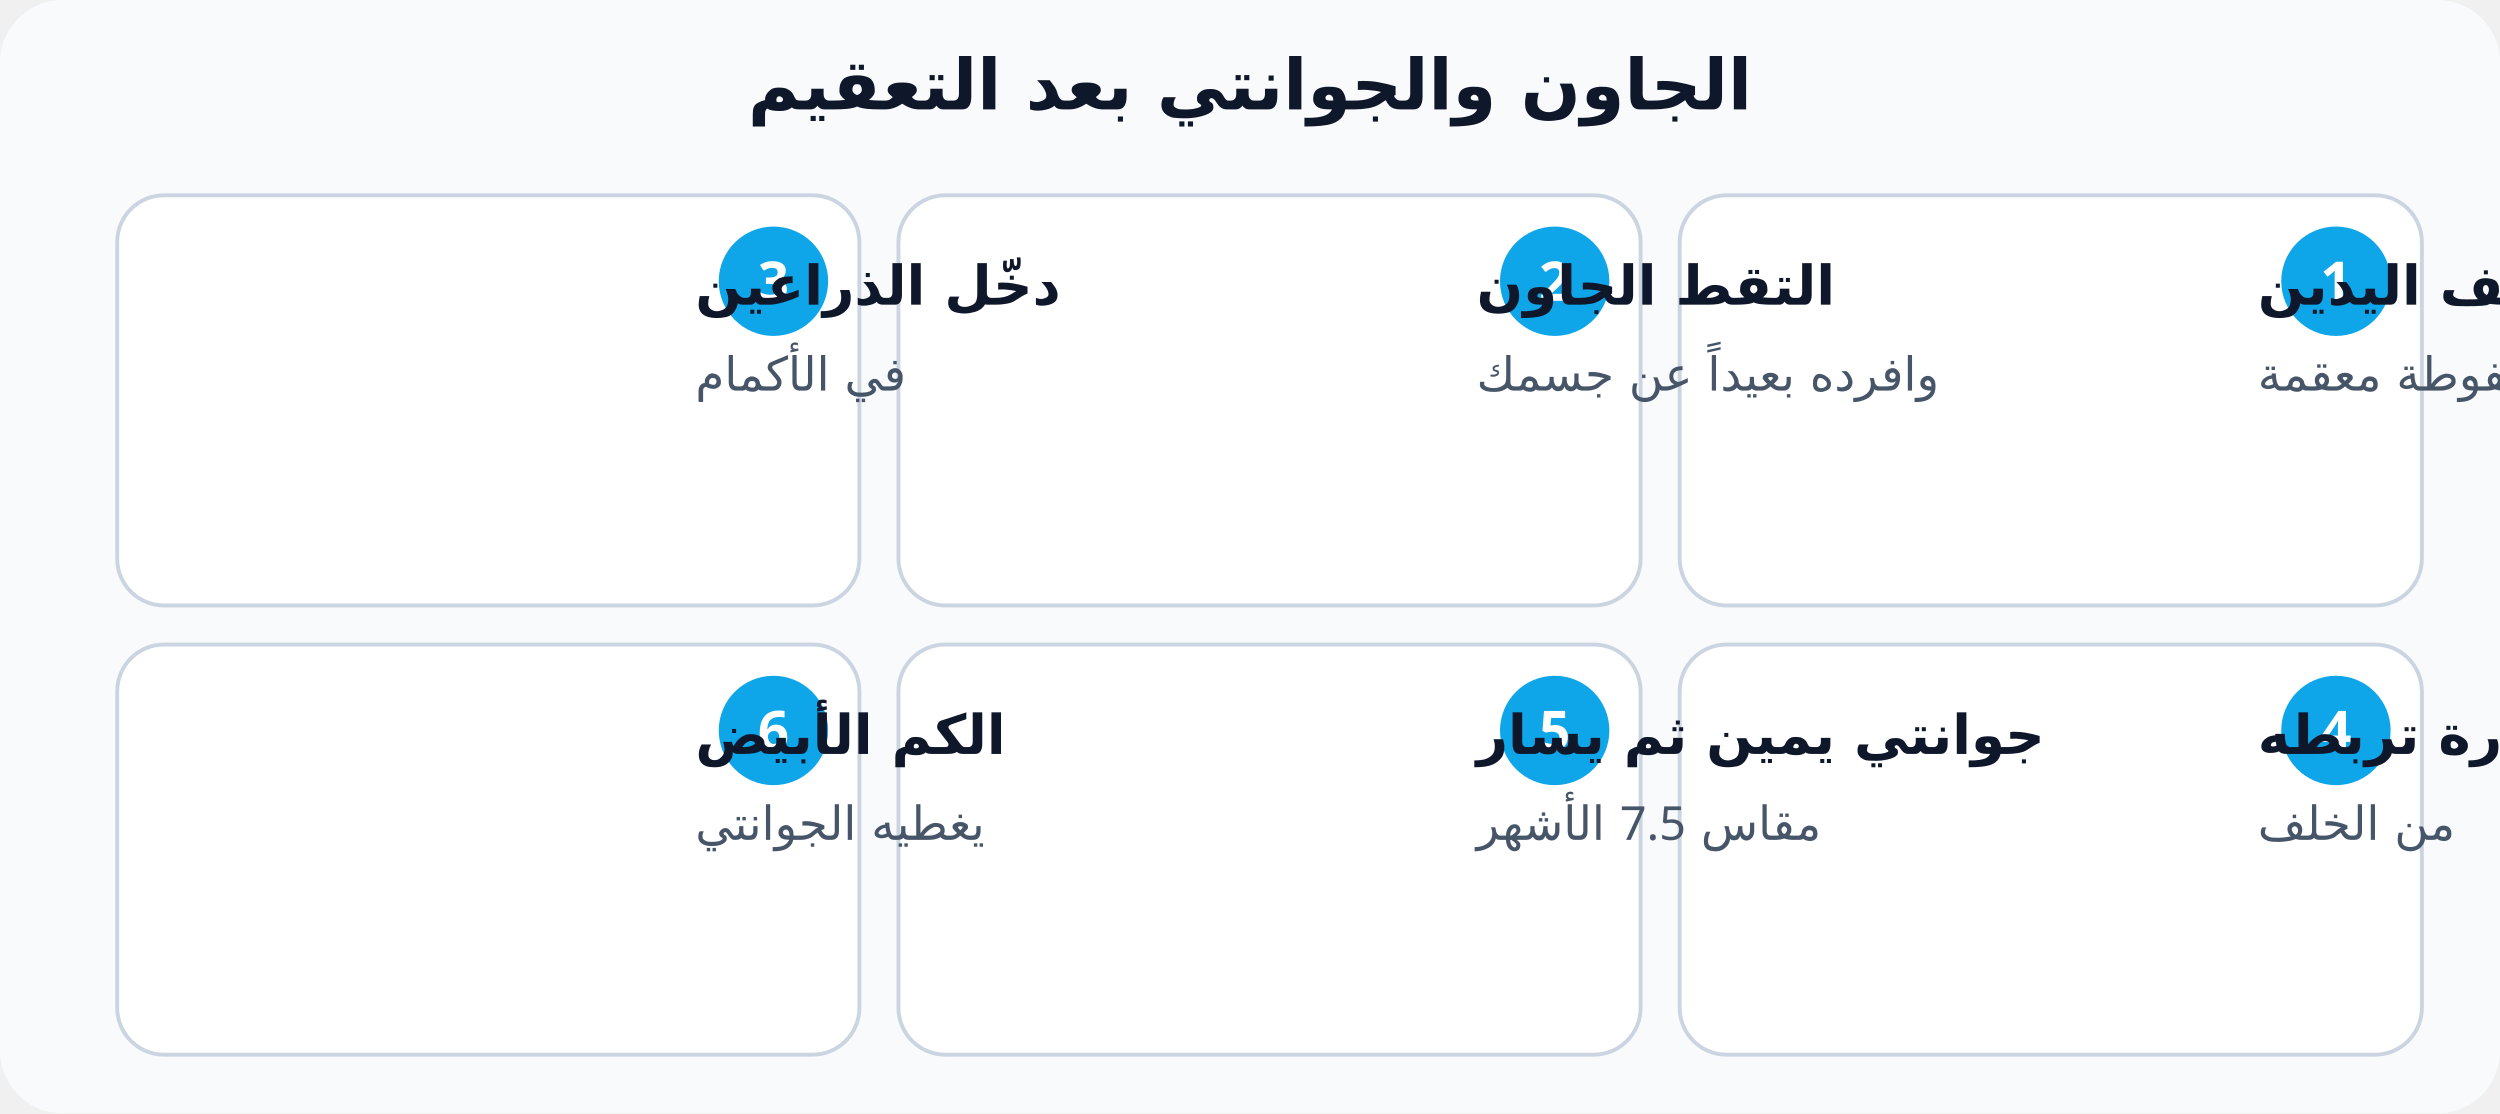
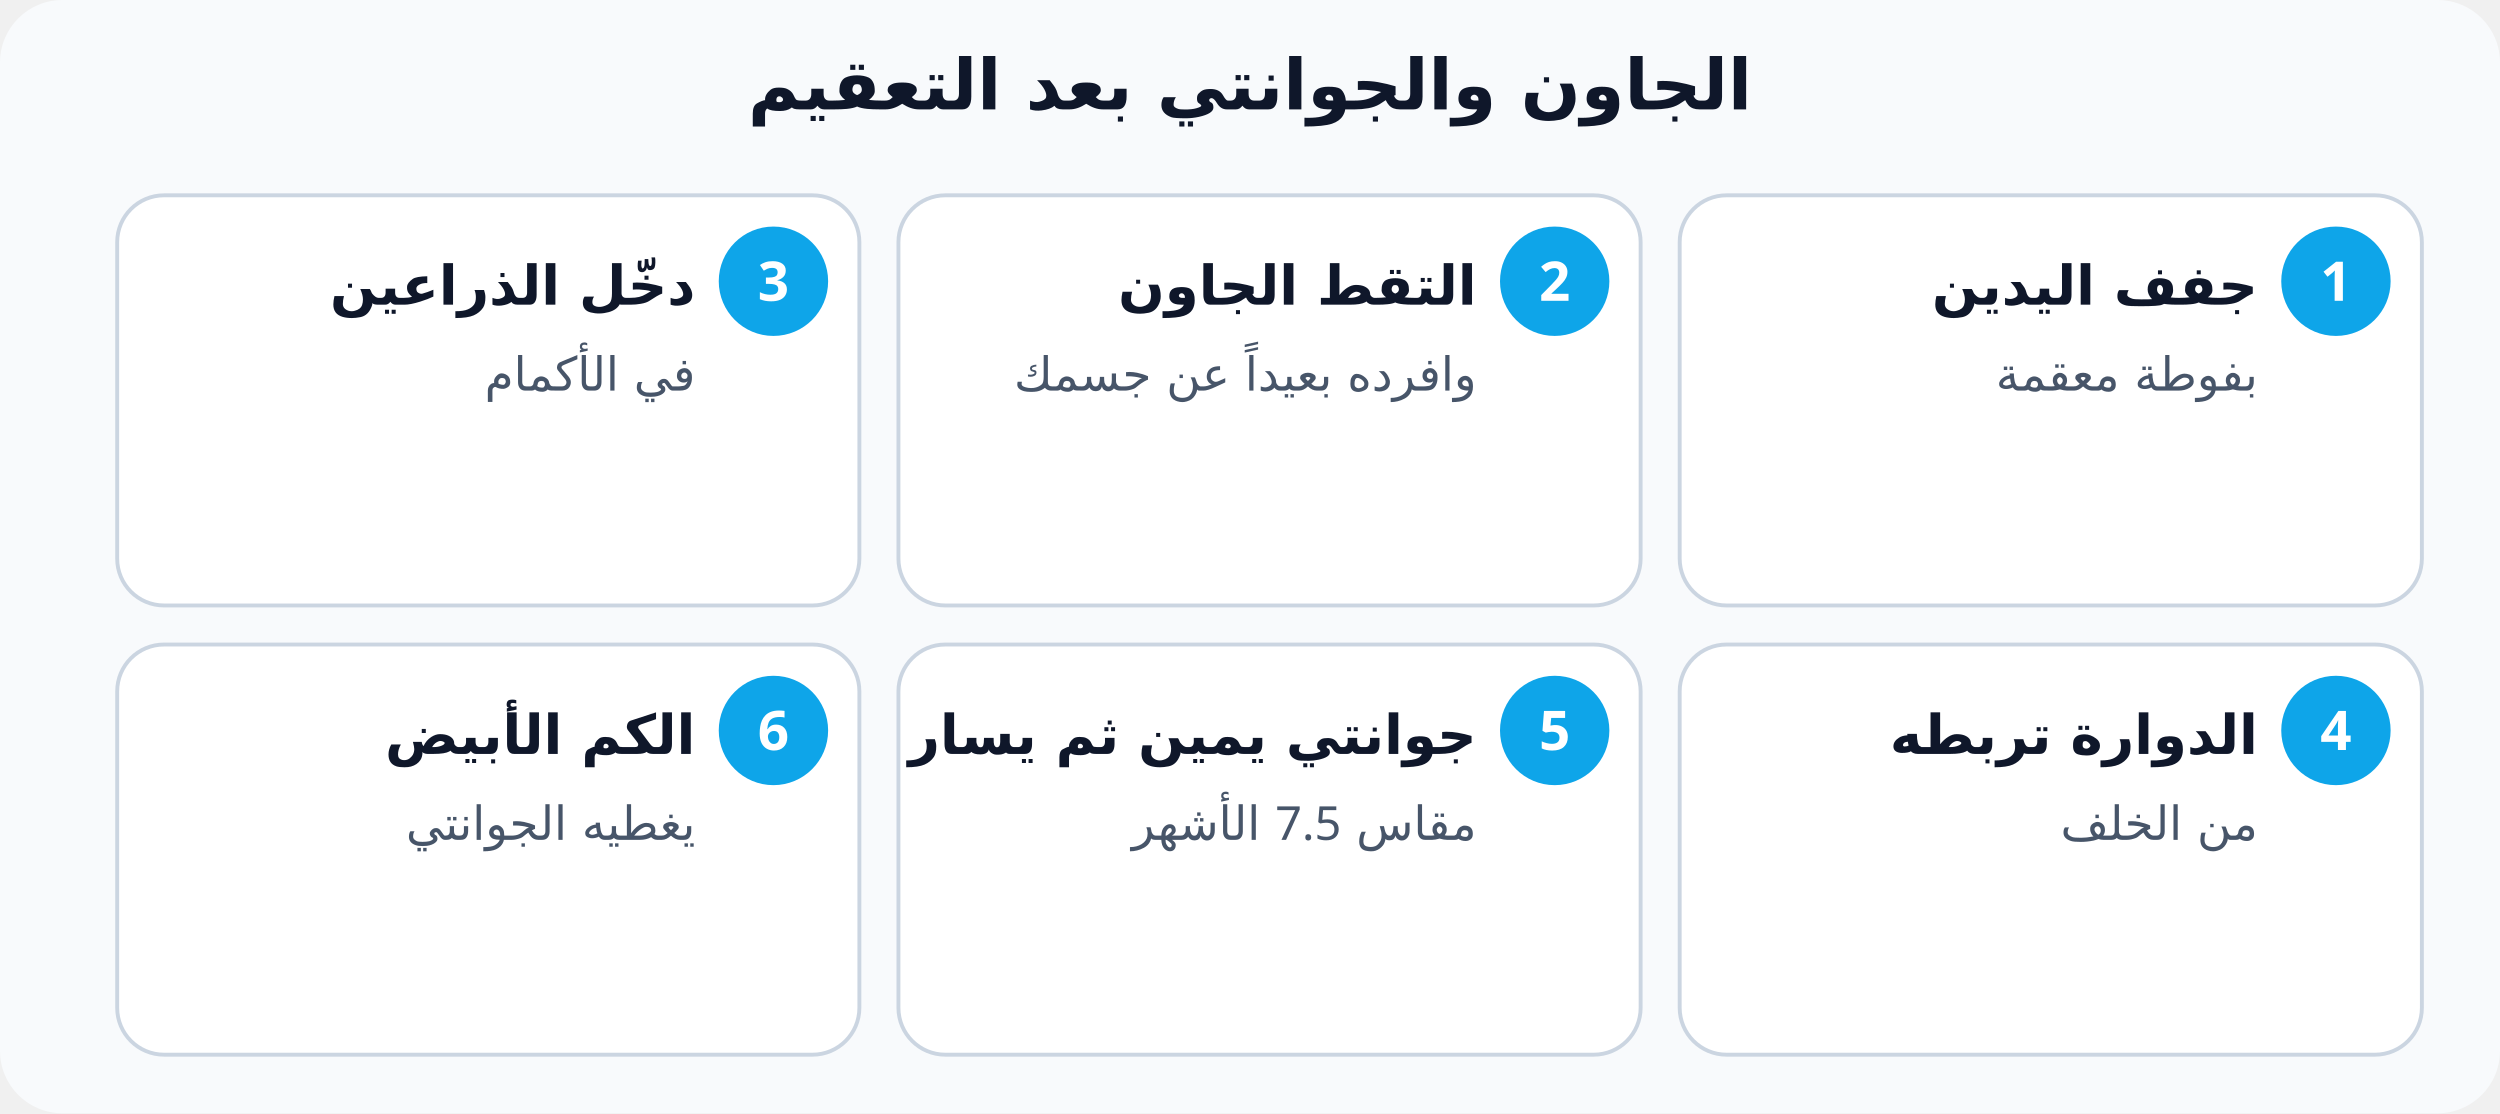
<svg xmlns="http://www.w3.org/2000/svg" viewBox="0 0 640 285" font-family="Cairo, Tahoma, sans-serif" direction="rtl">
  <rect width="640" height="285" rx="16" fill="#f8fafc" />
  <text x="320" y="28" text-anchor="middle" font-size="18" font-weight="800" fill="#0f172a">الجاون والجوانتي بعد التعقيم</text>
  <rect x="430" y="50" width="190" height="105" rx="12" fill="#fff" stroke="#cbd5e1" />
  <circle cx="598" cy="72" r="14" fill="#0ea5e9" />
  <text x="598" y="77" text-anchor="middle" font-size="14" font-weight="800" fill="#fff">1</text>
-   <text x="578" y="78" text-anchor="end" font-size="14" font-weight="700" fill="#0f172a">جفف اليدين</text>
-   <text x="578" y="100" text-anchor="end" font-size="12" font-weight="400" fill="#475569">بفوطة معقمة</text>
+   <text x="578" y="78" text-anchor="start" font-size="14" font-weight="700" fill="#0f172a">جفف اليدين</text>
+   <text x="578" y="100" text-anchor="start" font-size="12" font-weight="400" fill="#475569">بفوطة معقمة</text>
  <rect x="230" y="50" width="190" height="105" rx="12" fill="#fff" stroke="#cbd5e1" />
  <circle cx="398" cy="72" r="14" fill="#0ea5e9" />
  <text x="398" y="77" text-anchor="middle" font-size="14" font-weight="800" fill="#fff">2</text>
-   <text x="378" y="78" text-anchor="end" font-size="14" font-weight="700" fill="#0f172a">التقط الجاون</text>
-   <text x="378" y="100" text-anchor="end" font-size="12" font-weight="400" fill="#475569">وافرده بعيداً عن جسمك</text>
+   <text x="378" y="78" text-anchor="start" font-size="14" font-weight="700" fill="#0f172a">التقط الجاون</text>
+   <text x="378" y="100" text-anchor="start" font-size="12" font-weight="400" fill="#475569">وافرده بعيداً عن جسمك</text>
  <rect x="30" y="50" width="190" height="105" rx="12" fill="#fff" stroke="#cbd5e1" />
  <circle cx="198" cy="72" r="14" fill="#0ea5e9" />
  <text x="198" y="77" text-anchor="middle" font-size="14" font-weight="800" fill="#fff">3</text>
-   <text x="178" y="78" text-anchor="end" font-size="14" font-weight="700" fill="#0f172a">دخّل الذراعين</text>
-   <text x="178" y="100" text-anchor="end" font-size="12" font-weight="400" fill="#475569">في الأكمام</text>
+   <text x="178" y="78" text-anchor="start" font-size="14" font-weight="700" fill="#0f172a">دخّل الذراعين</text>
+   <text x="178" y="100" text-anchor="start" font-size="12" font-weight="400" fill="#475569">في الأكمام</text>
  <rect x="430" y="165" width="190" height="105" rx="12" fill="#fff" stroke="#cbd5e1" />
  <circle cx="598" cy="187" r="14" fill="#0ea5e9" />
  <text x="598" y="192" text-anchor="middle" font-size="14" font-weight="800" fill="#fff">4</text>
-   <text x="578" y="193" text-anchor="end" font-size="14" font-weight="700" fill="#0f172a">الدوارة تربطه</text>
-   <text x="578" y="215" text-anchor="end" font-size="12" font-weight="400" fill="#475569">من الخلف</text>
+   <text x="578" y="193" text-anchor="start" font-size="14" font-weight="700" fill="#0f172a">الدوارة تربطه</text>
+   <text x="578" y="215" text-anchor="start" font-size="12" font-weight="400" fill="#475569">من الخلف</text>
  <rect x="230" y="165" width="190" height="105" rx="12" fill="#fff" stroke="#cbd5e1" />
  <circle cx="398" cy="187" r="14" fill="#0ea5e9" />
  <text x="398" y="192" text-anchor="middle" font-size="14" font-weight="800" fill="#fff">5</text>
-   <text x="378" y="193" text-anchor="end" font-size="14" font-weight="700" fill="#0f172a">جوانتي يمين ثم يسار</text>
-   <text x="378" y="215" text-anchor="end" font-size="12" font-weight="400" fill="#475569">مقاس 7.5 الأشهر</text>
+   <text x="378" y="193" text-anchor="start" font-size="14" font-weight="700" fill="#0f172a">جوانتي يمين ثم يسار</text>
+   <text x="378" y="215" text-anchor="start" font-size="12" font-weight="400" fill="#475569">مقاس 7.5 الأشهر</text>
  <rect x="30" y="165" width="190" height="105" rx="12" fill="#fff" stroke="#cbd5e1" />
  <circle cx="198" cy="187" r="14" fill="#0ea5e9" />
  <text x="198" y="192" text-anchor="middle" font-size="14" font-weight="800" fill="#fff">6</text>
-   <text x="178" y="193" text-anchor="end" font-size="14" font-weight="700" fill="#0f172a">الكم الأبيض</text>
-   <text x="178" y="215" text-anchor="end" font-size="12" font-weight="400" fill="#475569">يغطيه الجوانتي</text>
+   <text x="178" y="193" text-anchor="start" font-size="14" font-weight="700" fill="#0f172a">الكم الأبيض</text>
+   <text x="178" y="215" text-anchor="start" font-size="12" font-weight="400" fill="#475569">يغطيه الجوانتي</text>
</svg>
